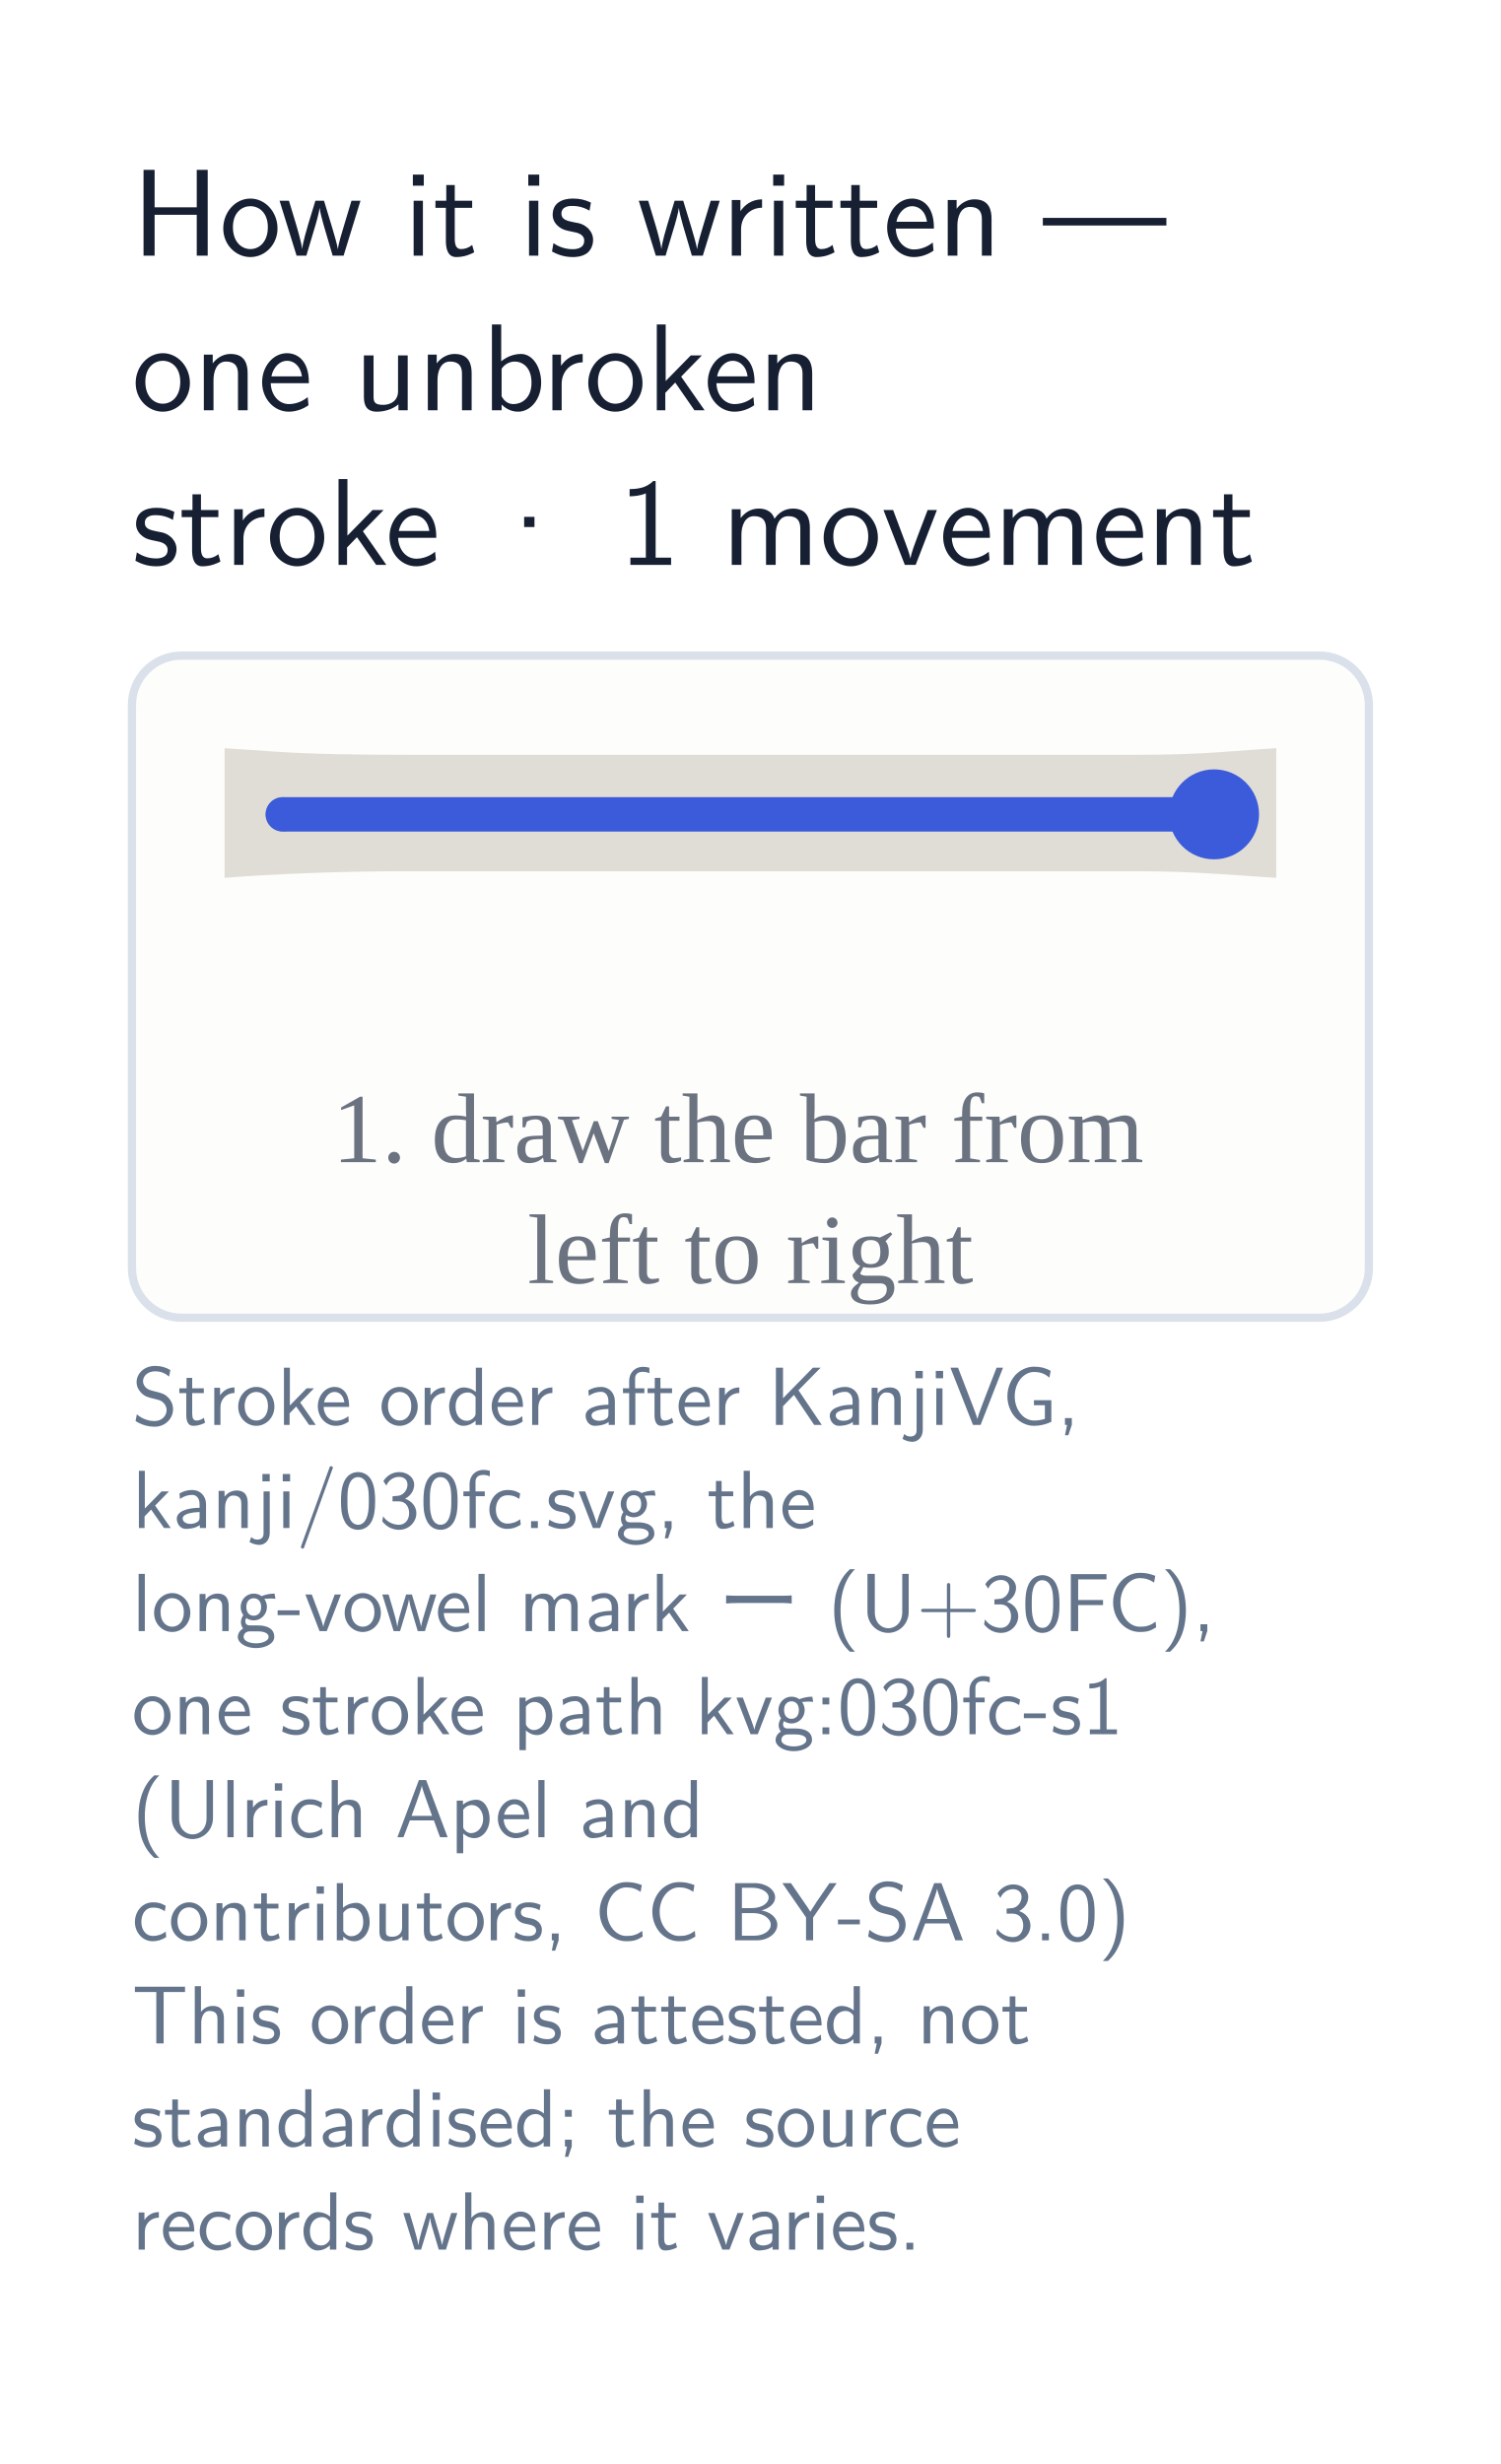
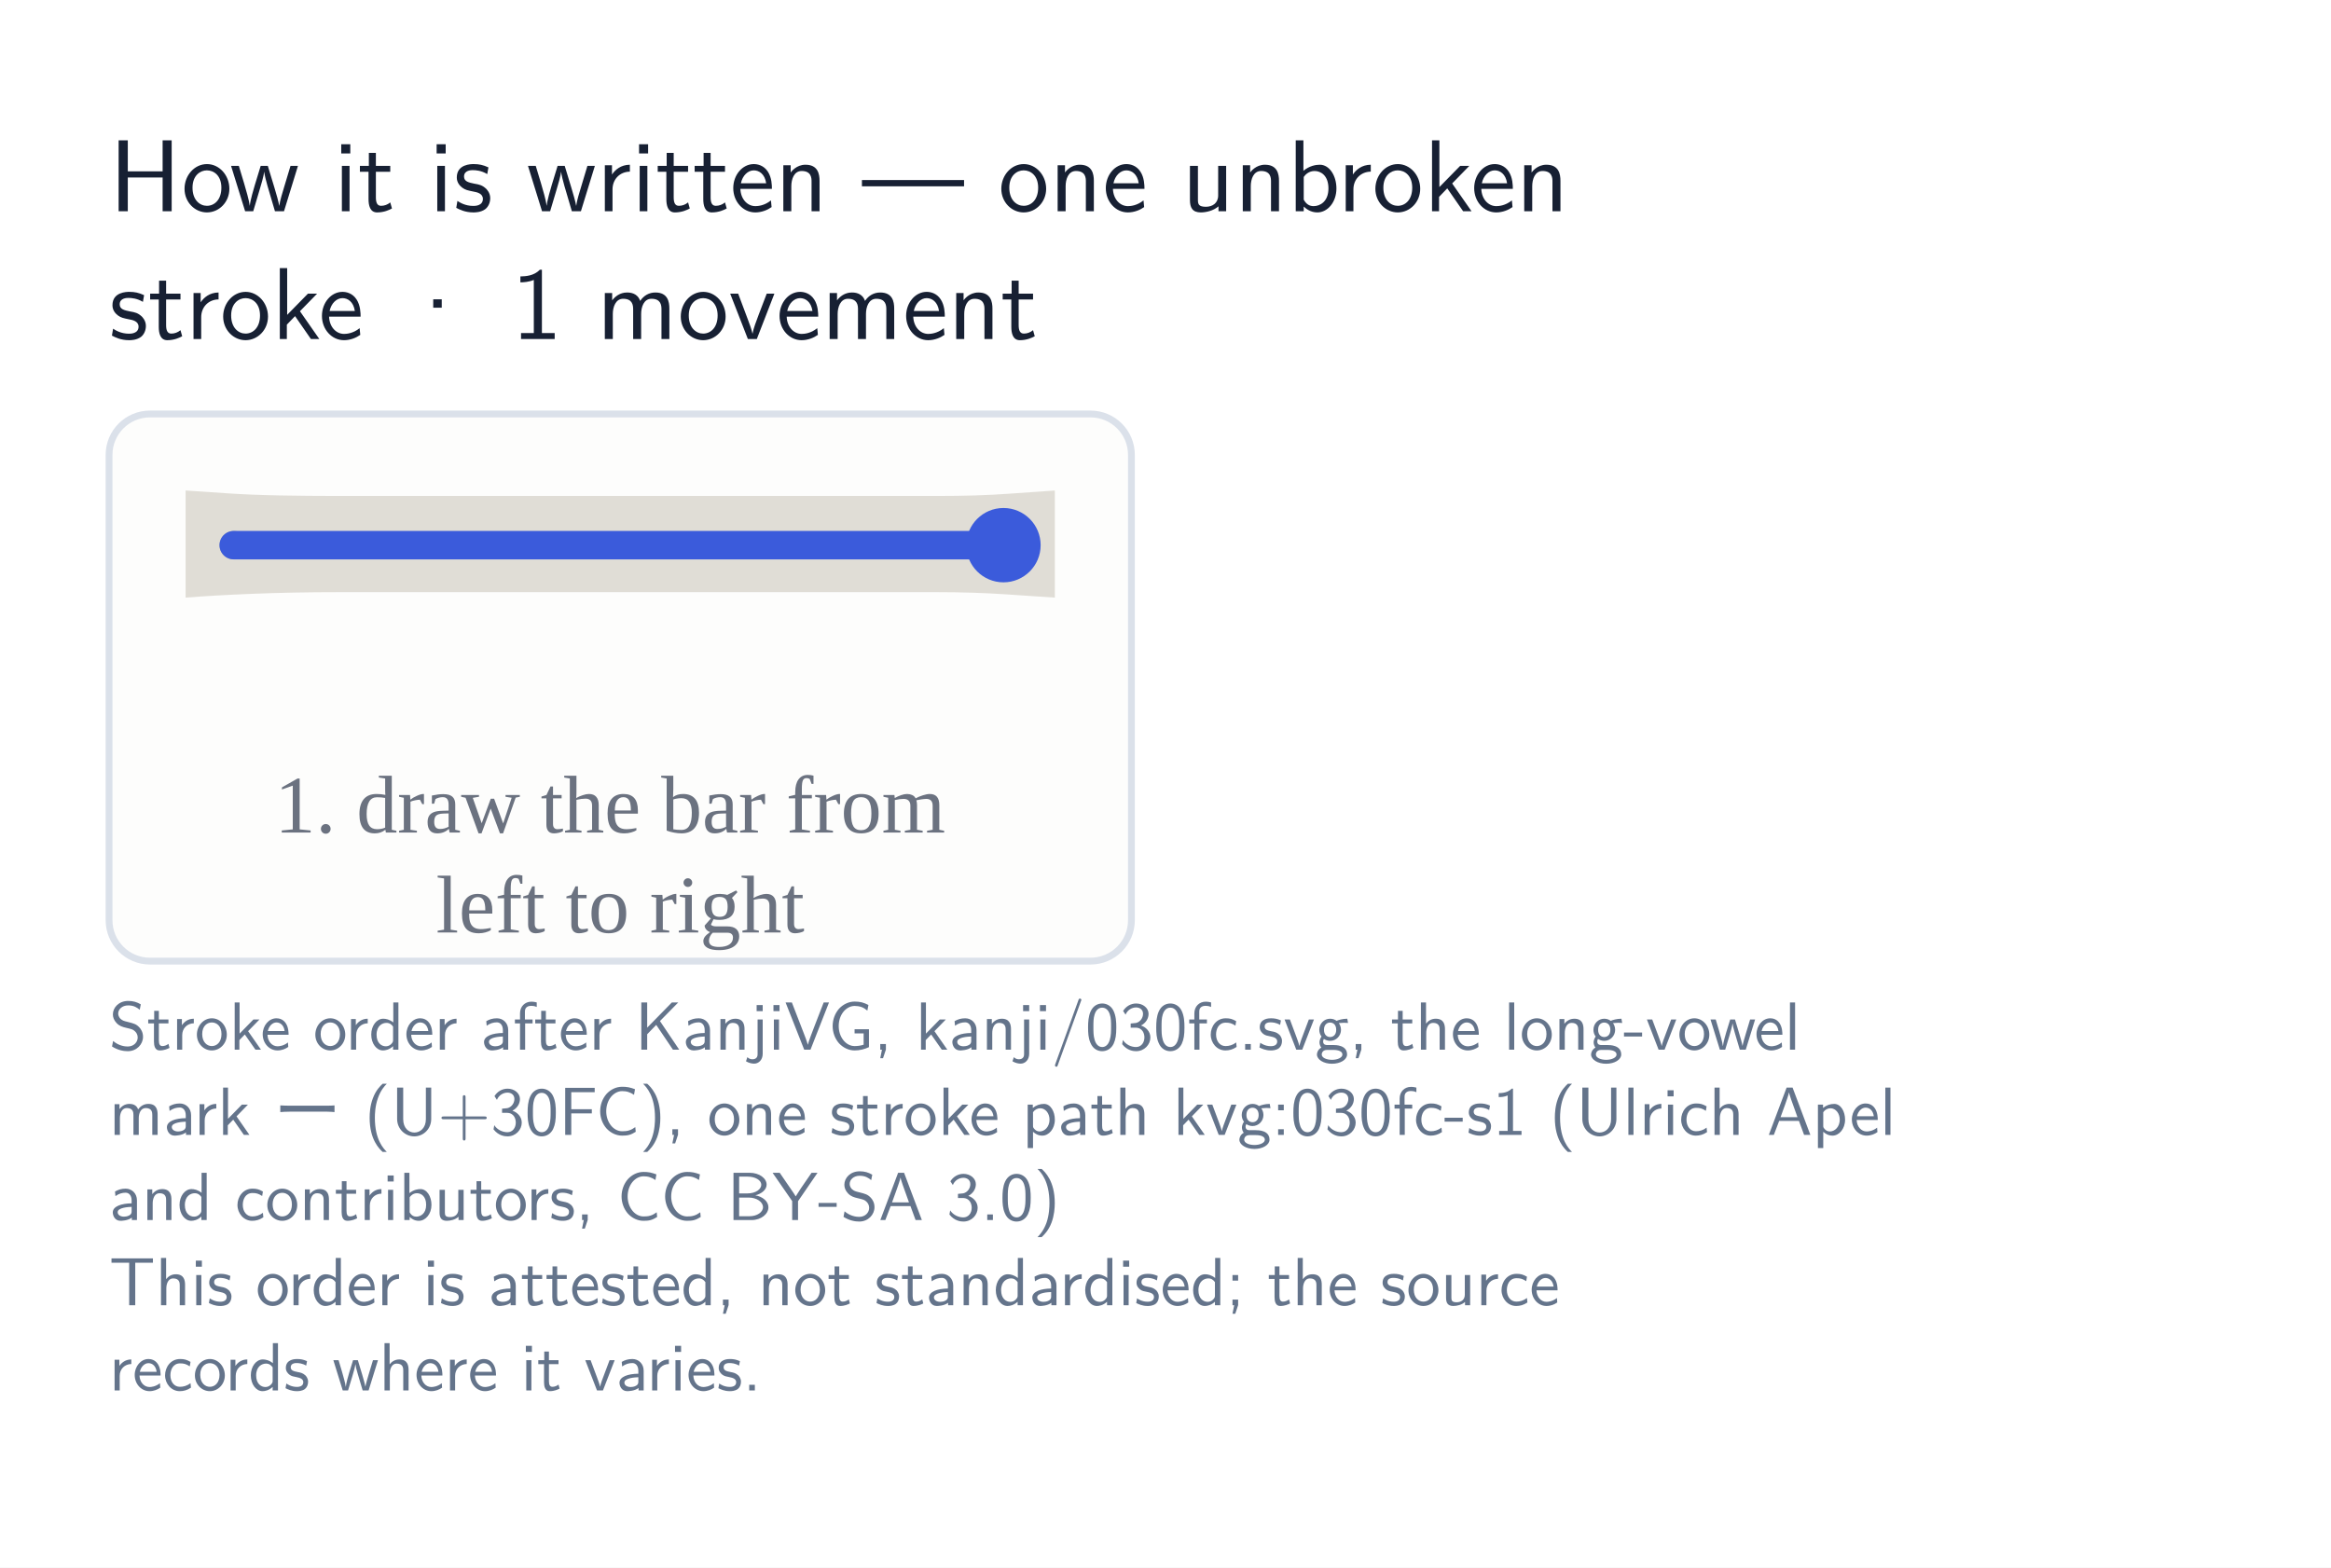
- <svg xmlns="http://www.w3.org/2000/svg" width="182" height="298.79" viewBox="0 0 182 298.79" role="img" aria-label="How to write ー: one unbroken stroke · 1 movement">
-   <rect x="0" y="0" width="182" height="298.79" fill="#ffffff" />
-   <text x="16" y="31" font-family="Latin Modern Sans, sans-serif" font-size="15" fill="#172033">How it is written —</text>
-   <text x="16" y="49.75" font-family="Latin Modern Sans, sans-serif" font-size="15" fill="#172033">one unbroken</text>
-   <text x="16" y="68.5" font-family="Latin Modern Sans, sans-serif" font-size="15" fill="#172033">stroke · 1 movement</text>
-   <rect x="16" y="79.5" width="150" height="80.29" rx="6" fill="#fdfdfc" stroke="#dbe1ea" stroke-width="1" />
-   <svg x="16" y="79.5" width="150" height="80.29" viewBox="32 -503 935 500.5" preserveAspectRatio="xMidYMid meet" overflow="hidden">
+ <svg xmlns="http://www.w3.org/2000/svg" width="342" height="230.04" viewBox="0 0 342 230.04" role="img" aria-label="How to write ー: one unbroken stroke · 1 movement">
+   <rect x="0" y="0" width="342" height="230.04" fill="#ffffff" />
+   <text x="16" y="31" font-family="Latin Modern Sans, sans-serif" font-size="15" fill="#172033">How it is written — one unbroken</text>
+   <text x="16" y="49.75" font-family="Latin Modern Sans, sans-serif" font-size="15" fill="#172033">stroke · 1 movement</text>
+   <rect x="16" y="60.75" width="150" height="80.29" rx="6" fill="#fdfdfc" stroke="#dbe1ea" stroke-width="1" />
+   <svg x="16" y="60.75" width="150" height="80.29" viewBox="32 -503 935 500.5" preserveAspectRatio="xMidYMid meet" overflow="hidden">
    <g transform="scale(1,-1)">
      <path class="ductus__glyph" d="M102 433Q117 432 139 430.5Q161 429 187.5 428.5Q214 428 241 428Q257 428 290.5 428Q324 428 369 428Q414 428 464.5 428Q515 428 565.5 428Q616 428 661.5 428Q707 428 740 428Q773 428 789 428Q827 428 854 430Q881 432 897 433L897 335Q882 336 852.5 338Q823 340 790 340Q774 340 740 340Q706 340 661.5 340Q617 340 566 340Q515 340 464.5 340Q414 340 369.5 340Q325 340 291 340Q257 340 241 340Q200 340 163 338.5Q126 337 102 335L102 433Z" fill="#e0ddd6" fill-rule="nonzero" />
      <path class="ductus__done" d="M146 383 L146 383" fill="none" stroke="#9aa1ad" stroke-width="26" stroke-linecap="round" stroke-linejoin="round" />
      <path class="ductus__pen" d="M146 383 L216 383 L287 383 L357 383 L428 383 L498 383 L568 383 L639 383 L709 383 L780 383 L850 383" fill="none" stroke="#3b5bdb" stroke-width="26" stroke-linecap="round" stroke-linejoin="round" />
      <circle class="ductus__tip" cx="850" cy="383" r="34" fill="#3b5bdb" />
    </g>
    <text class="ductus__caption" x="499.5" y="-120.1" text-anchor="middle" font-size="74.9" fill="#6b7280">
      <tspan x="499.5" y="-120.1">1. draw the bar from</tspan>
      <tspan x="499.5" y="-28.7">left to right</tspan>
    </text>
  </svg>
-   <text x="16" y="172.79" font-family="Latin Modern Sans, sans-serif" font-size="10" fill="#64748b">Stroke order after KanjiVG,</text>
-   <text x="16" y="185.29" font-family="Latin Modern Sans, sans-serif" font-size="10" fill="#64748b">kanji/030fc.svg, the</text>
-   <text x="16" y="197.79" font-family="Latin Modern Sans, sans-serif" font-size="10" fill="#64748b">long-vowel mark ー (U+30FC),</text>
-   <text x="16" y="210.29" font-family="Latin Modern Sans, sans-serif" font-size="10" fill="#64748b">one stroke path kvg:030fc-s1</text>
-   <text x="16" y="222.79" font-family="Latin Modern Sans, sans-serif" font-size="10" fill="#64748b">(Ulrich Apel and</text>
-   <text x="16" y="235.29" font-family="Latin Modern Sans, sans-serif" font-size="10" fill="#64748b">contributors, CC BY-SA 3.0)</text>
-   <text x="16" y="247.79" font-family="Latin Modern Sans, sans-serif" font-size="10" fill="#64748b">This order is attested, not</text>
-   <text x="16" y="260.29" font-family="Latin Modern Sans, sans-serif" font-size="10" fill="#64748b">standardised; the source</text>
-   <text x="16" y="272.79" font-family="Latin Modern Sans, sans-serif" font-size="10" fill="#64748b">records where it varies.</text>
+   <text x="16" y="154.04" font-family="Latin Modern Sans, sans-serif" font-size="10" fill="#64748b">Stroke order after KanjiVG, kanji/030fc.svg, the long-vowel</text>
+   <text x="16" y="166.54" font-family="Latin Modern Sans, sans-serif" font-size="10" fill="#64748b">mark ー (U+30FC), one stroke path kvg:030fc-s1 (Ulrich Apel</text>
+   <text x="16" y="179.04" font-family="Latin Modern Sans, sans-serif" font-size="10" fill="#64748b">and contributors, CC BY-SA 3.0)</text>
+   <text x="16" y="191.54" font-family="Latin Modern Sans, sans-serif" font-size="10" fill="#64748b">This order is attested, not standardised; the source</text>
+   <text x="16" y="204.04" font-family="Latin Modern Sans, sans-serif" font-size="10" fill="#64748b">records where it varies.</text>
</svg>
